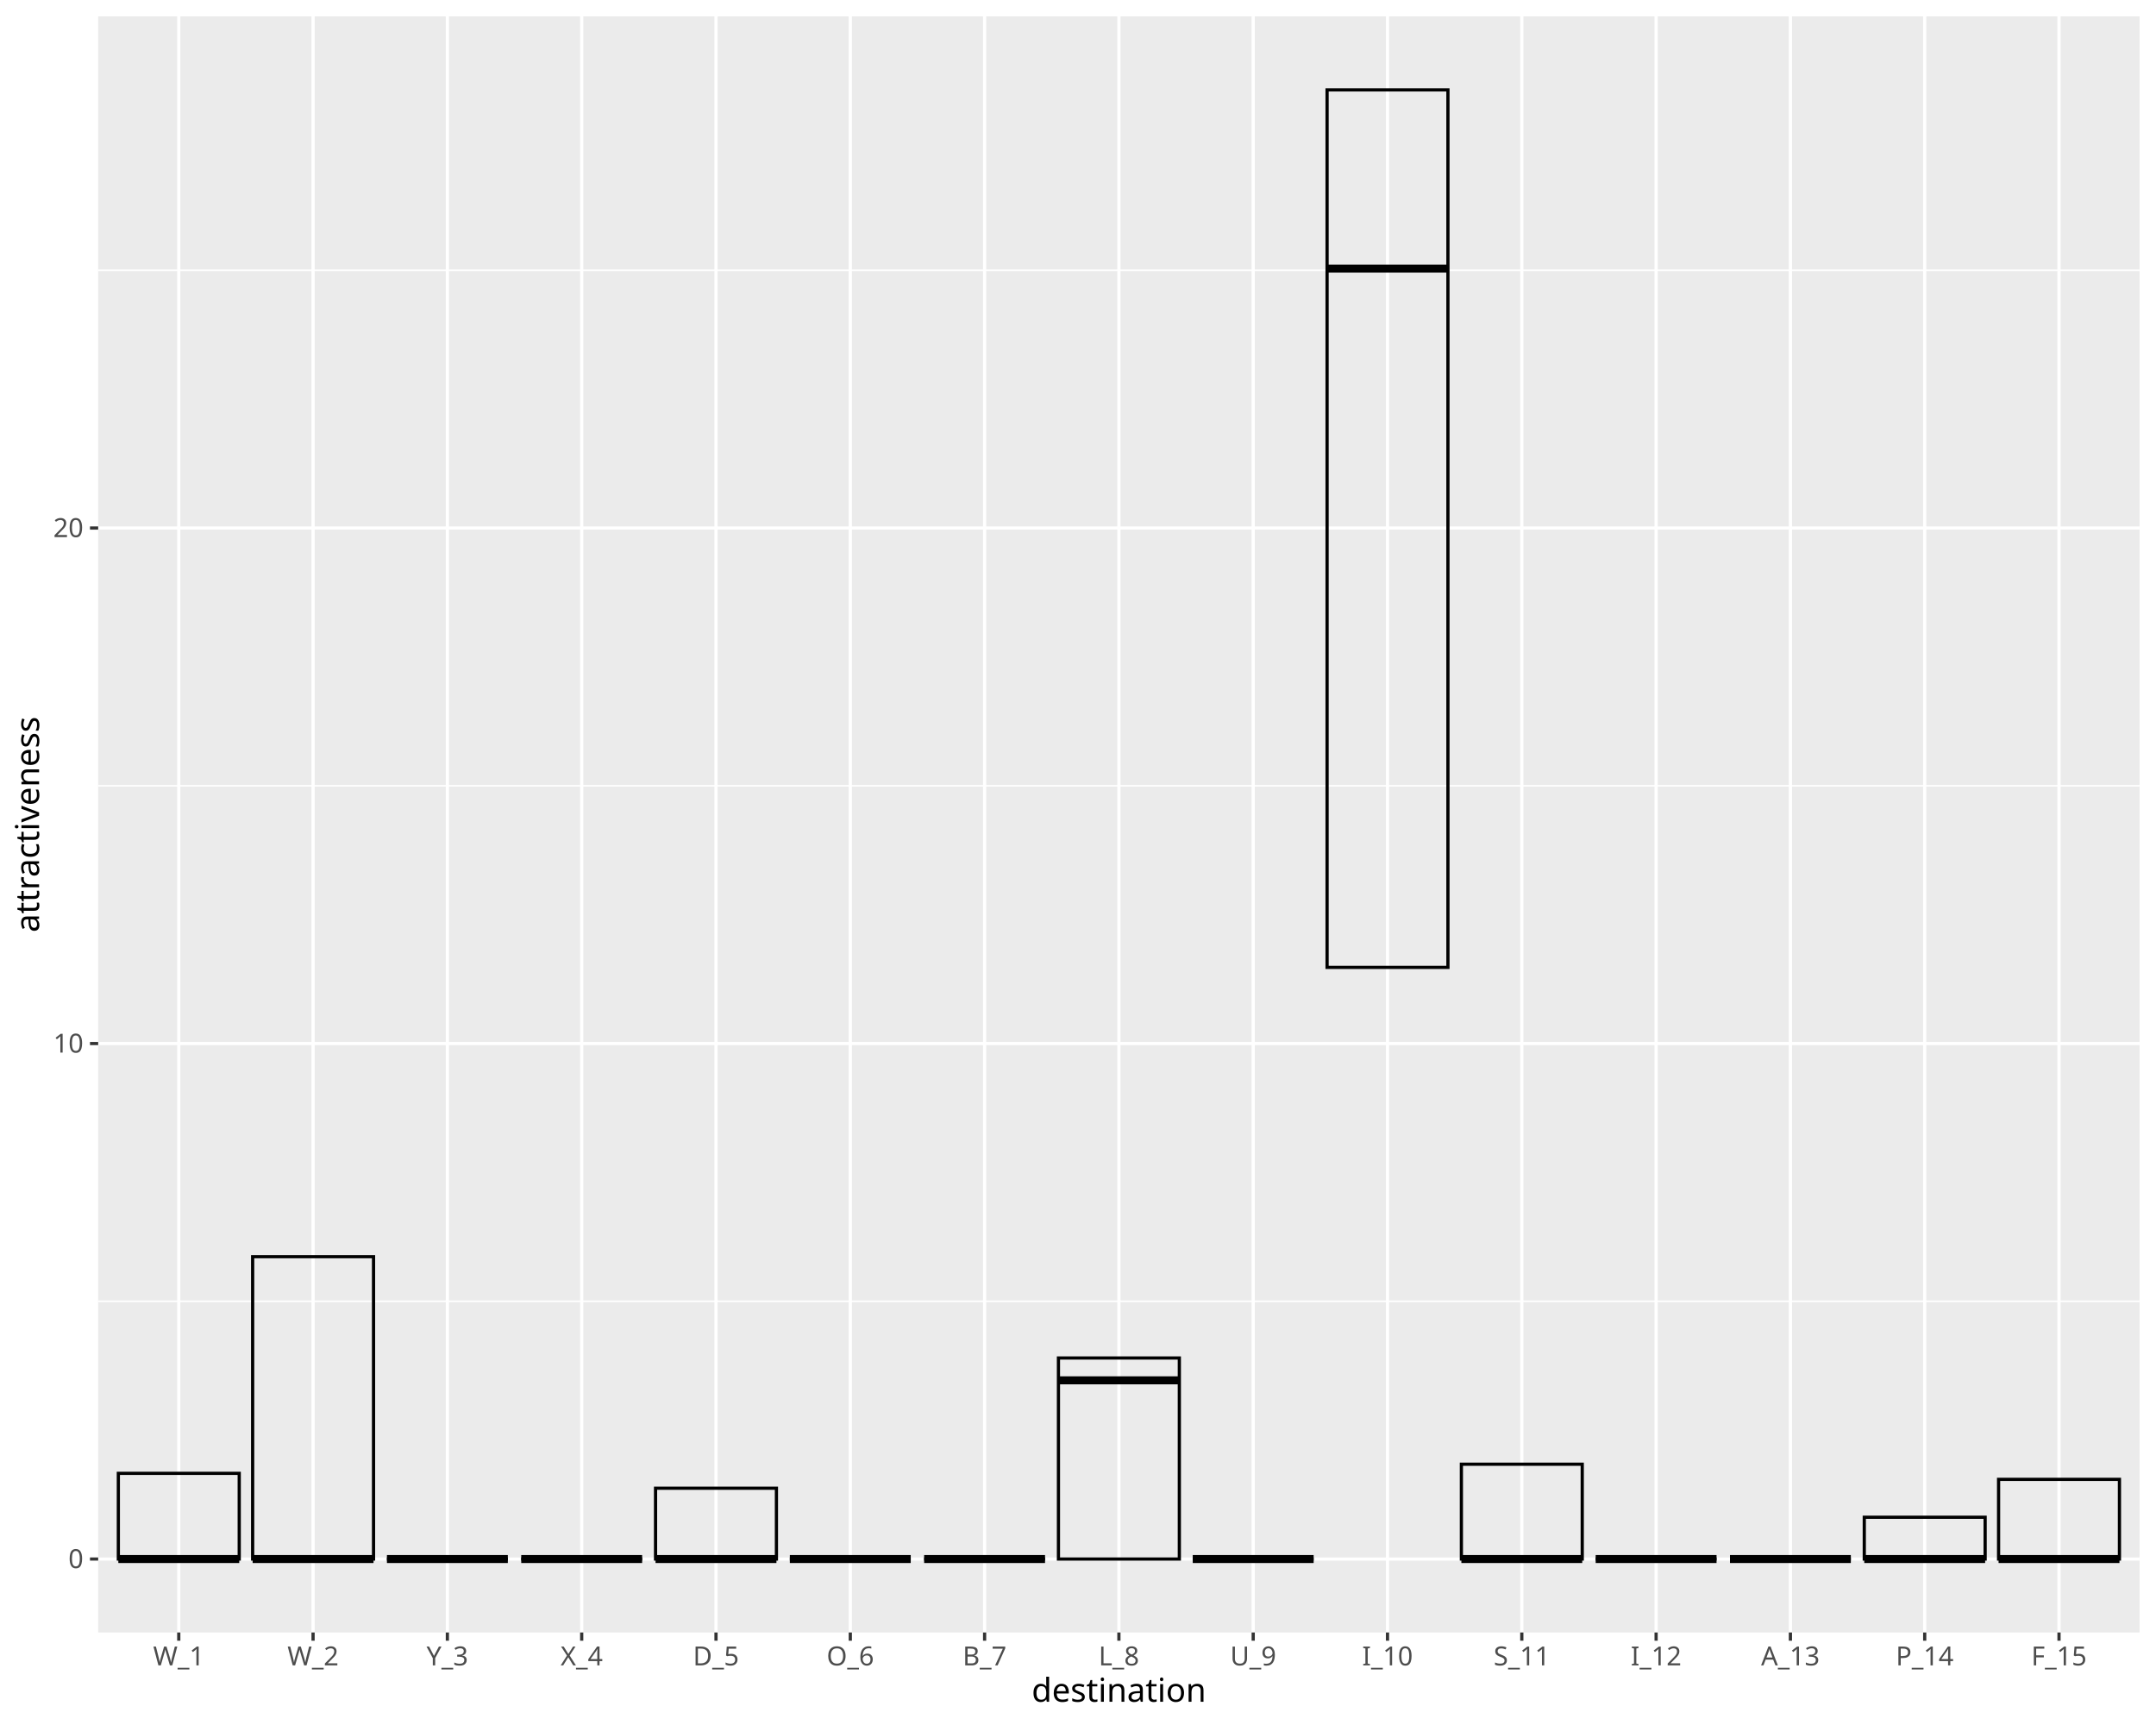
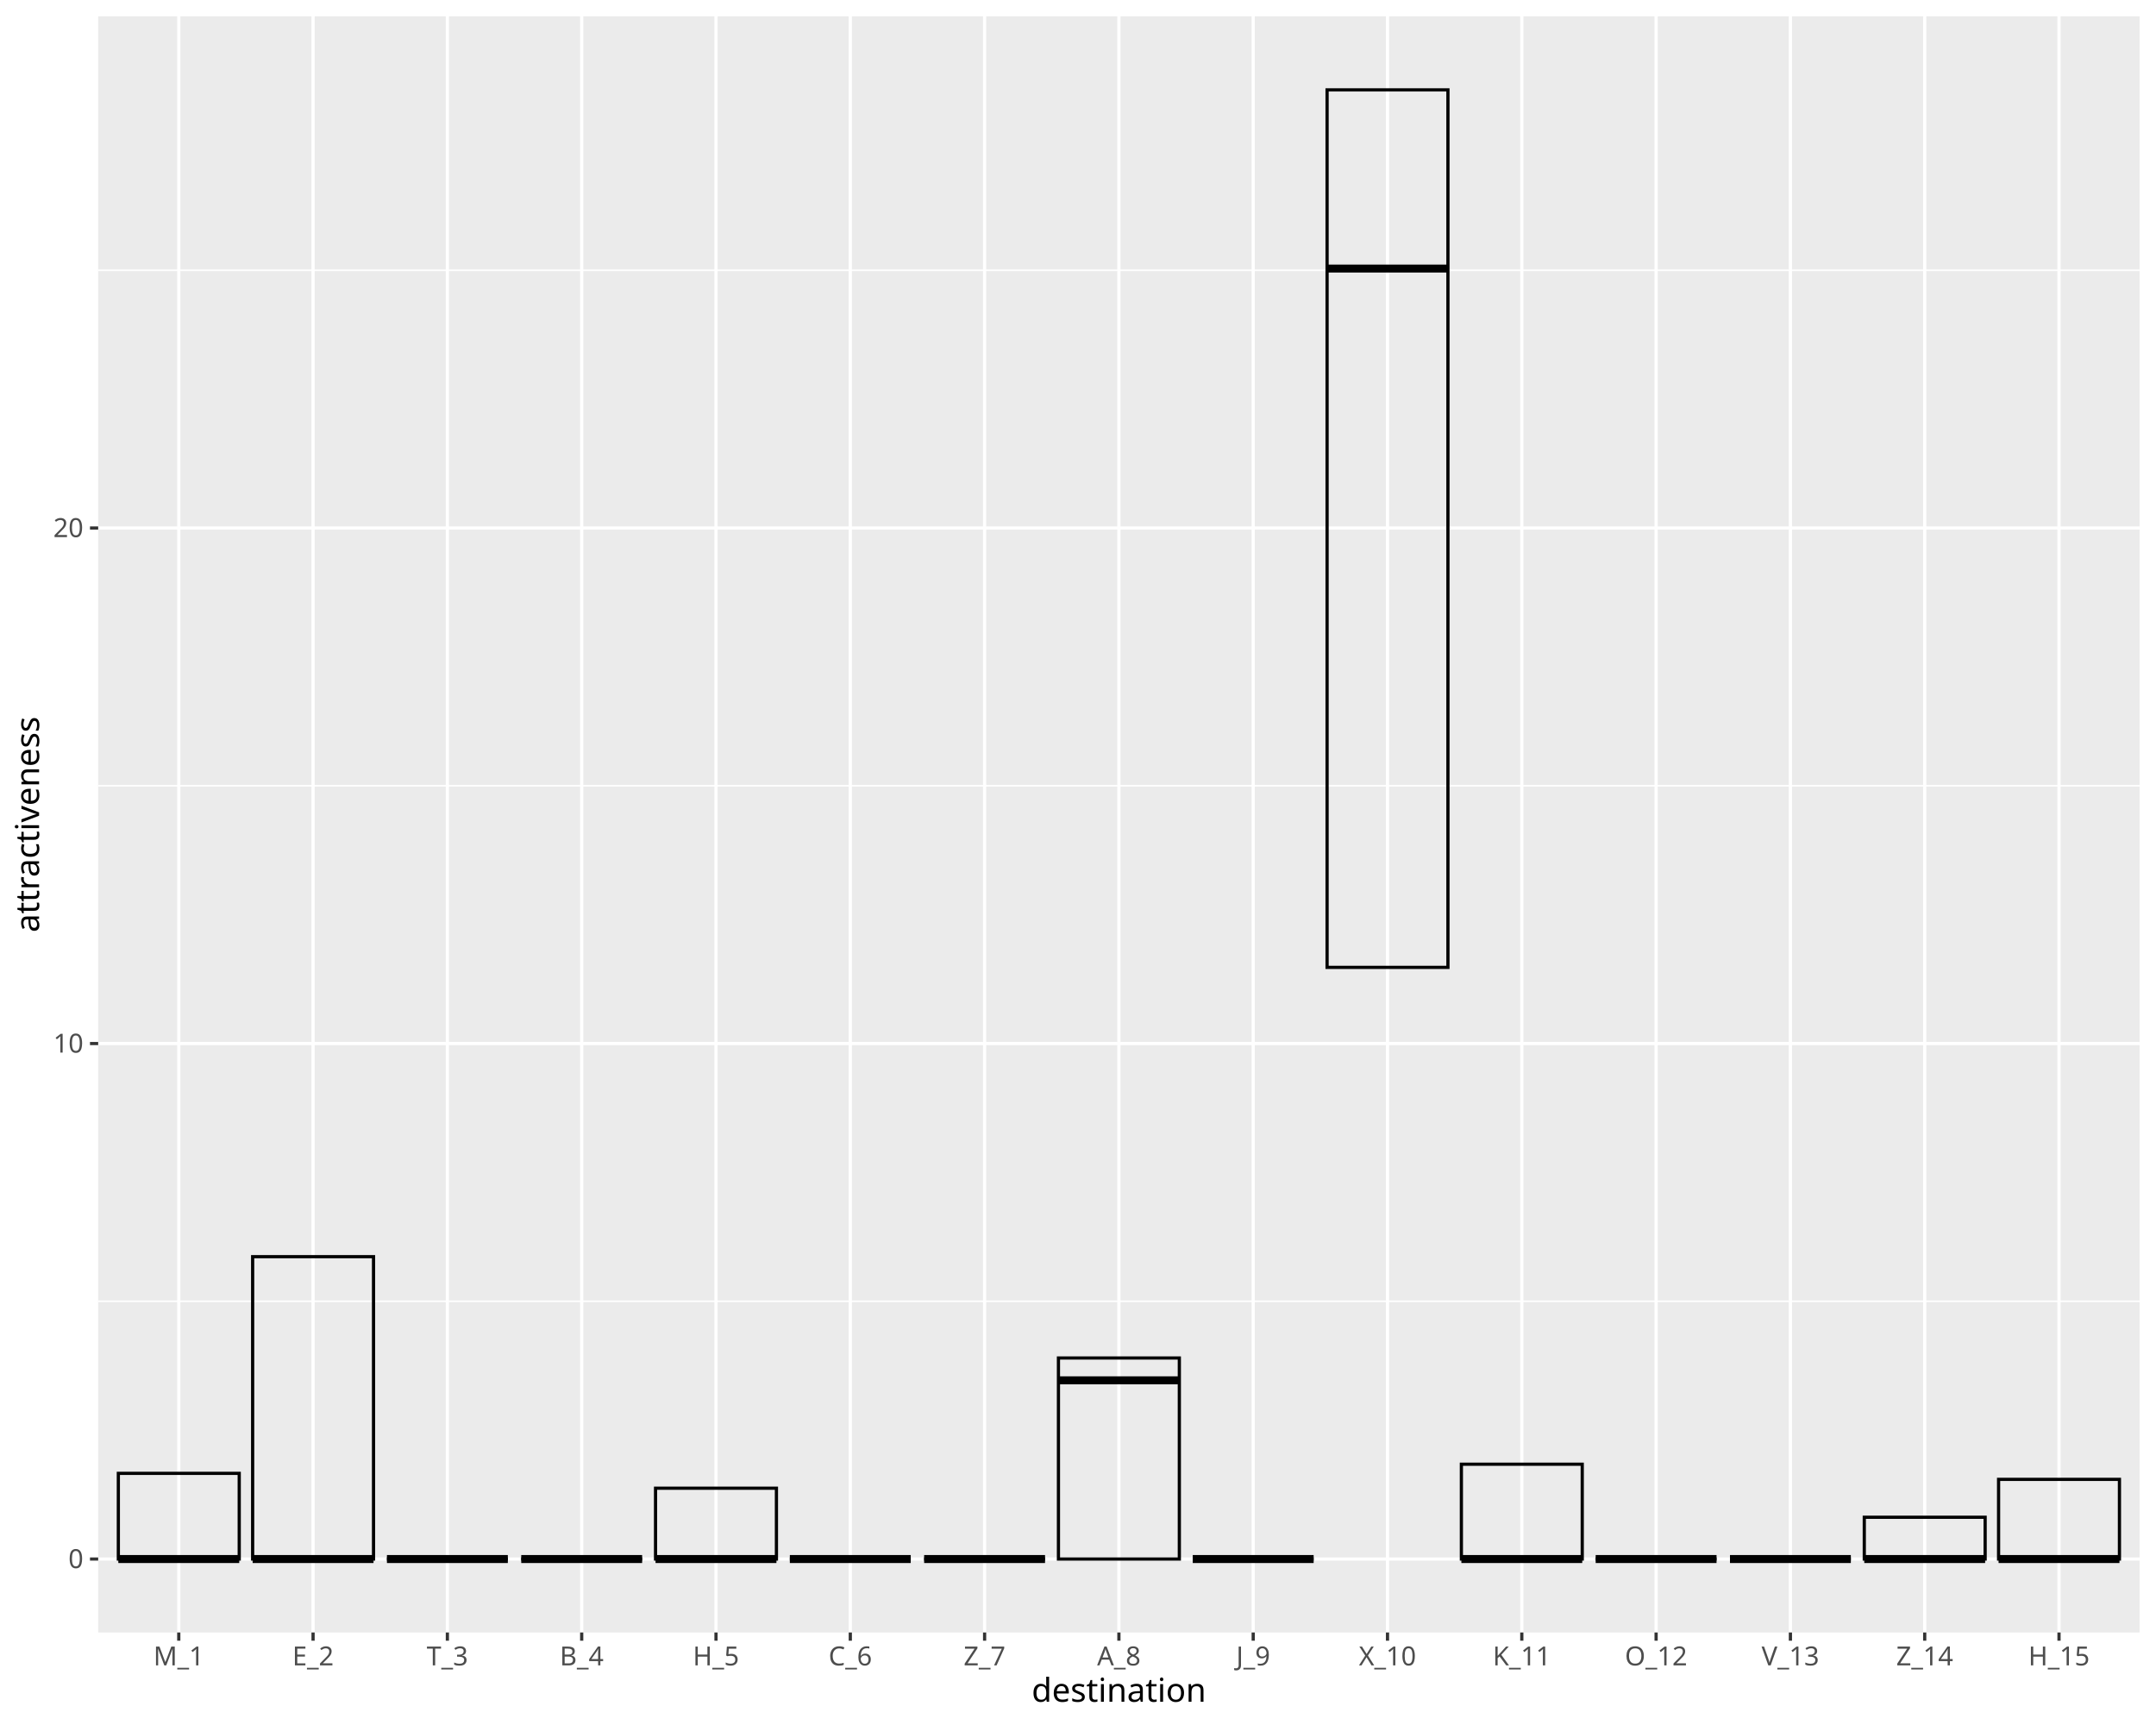
<svg xmlns="http://www.w3.org/2000/svg" class="svglite" data-engine-version="2.0" width="720.00pt" height="576.00pt" viewBox="0 0 720.00 576.00">
  <defs>
    <style type="text/css">
    .svglite line, .svglite polyline, .svglite polygon, .svglite path, .svglite rect, .svglite circle {
      fill: none;
      stroke: #000000;
      stroke-linecap: round;
      stroke-linejoin: round;
      stroke-miterlimit: 10.00;
    }
  </style>
  </defs>
  <rect width="100%" height="100%" style="stroke: none; fill: #FFFFFF;" />
  <defs>
    <clipPath id="cpMC4wMHw3MjAuMDB8MC4wMHw1NzYuMDA=">
      <rect x="0.00" y="0.00" width="720.00" height="576.00" />
    </clipPath>
  </defs>
  <g clip-path="url(#cpMC4wMHw3MjAuMDB8MC4wMHw1NzYuMDA=)">
    <rect x="0.00" y="0.00" width="720.00" height="576.00" style="stroke-width: 1.07; stroke: #FFFFFF; fill: #FFFFFF;" />
  </g>
  <defs>
    <clipPath id="cpMzIuNzl8NzE0LjUyfDUuNDh8NTQ1LjEx">
      <rect x="32.79" y="5.48" width="681.73" height="539.63" />
    </clipPath>
  </defs>
  <g clip-path="url(#cpMzIuNzl8NzE0LjUyfDUuNDh8NTQ1LjEx)">
    <rect x="32.79" y="5.48" width="681.73" height="539.63" style="stroke-width: 1.07; stroke: none; fill: #EBEBEB;" />
    <polyline points="32.79,434.52 714.52,434.52 " style="stroke-width: 0.53; stroke: #FFFFFF; stroke-linecap: butt;" />
    <polyline points="32.79,262.38 714.52,262.38 " style="stroke-width: 0.53; stroke: #FFFFFF; stroke-linecap: butt;" />
    <polyline points="32.79,90.25 714.52,90.25 " style="stroke-width: 0.53; stroke: #FFFFFF; stroke-linecap: butt;" />
    <polyline points="32.79,520.58 714.52,520.58 " style="stroke-width: 1.07; stroke: #FFFFFF; stroke-linecap: butt;" />
    <polyline points="32.79,348.45 714.52,348.45 " style="stroke-width: 1.07; stroke: #FFFFFF; stroke-linecap: butt;" />
    <polyline points="32.79,176.32 714.52,176.32 " style="stroke-width: 1.07; stroke: #FFFFFF; stroke-linecap: butt;" />
    <polyline points="59.70,545.11 59.70,5.48 " style="stroke-width: 1.07; stroke: #FFFFFF; stroke-linecap: butt;" />
    <polyline points="104.55,545.11 104.55,5.48 " style="stroke-width: 1.07; stroke: #FFFFFF; stroke-linecap: butt;" />
    <polyline points="149.40,545.11 149.40,5.48 " style="stroke-width: 1.07; stroke: #FFFFFF; stroke-linecap: butt;" />
    <polyline points="194.26,545.11 194.26,5.48 " style="stroke-width: 1.07; stroke: #FFFFFF; stroke-linecap: butt;" />
    <polyline points="239.11,545.11 239.11,5.48 " style="stroke-width: 1.07; stroke: #FFFFFF; stroke-linecap: butt;" />
    <polyline points="283.96,545.11 283.96,5.48 " style="stroke-width: 1.07; stroke: #FFFFFF; stroke-linecap: butt;" />
    <polyline points="328.81,545.11 328.81,5.48 " style="stroke-width: 1.07; stroke: #FFFFFF; stroke-linecap: butt;" />
    <polyline points="373.66,545.11 373.66,5.48 " style="stroke-width: 1.07; stroke: #FFFFFF; stroke-linecap: butt;" />
    <polyline points="418.51,545.11 418.51,5.48 " style="stroke-width: 1.07; stroke: #FFFFFF; stroke-linecap: butt;" />
    <polyline points="463.36,545.11 463.36,5.48 " style="stroke-width: 1.07; stroke: #FFFFFF; stroke-linecap: butt;" />
    <polyline points="508.21,545.11 508.21,5.48 " style="stroke-width: 1.07; stroke: #FFFFFF; stroke-linecap: butt;" />
    <polyline points="553.06,545.11 553.06,5.48 " style="stroke-width: 1.07; stroke: #FFFFFF; stroke-linecap: butt;" />
    <polyline points="597.91,545.11 597.91,5.48 " style="stroke-width: 1.07; stroke: #FFFFFF; stroke-linecap: butt;" />
    <polyline points="642.76,545.11 642.76,5.48 " style="stroke-width: 1.07; stroke: #FFFFFF; stroke-linecap: butt;" />
    <polyline points="687.61,545.11 687.61,5.48 " style="stroke-width: 1.07; stroke: #FFFFFF; stroke-linecap: butt;" />
    <polygon points="39.52,491.97 39.52,520.58 79.89,520.58 79.89,491.97 39.52,491.97 " style="stroke-width: 1.07; stroke-linecap: butt; stroke-linejoin: miter; fill: none;" />
    <polygon points="84.37,419.62 84.37,520.58 124.74,520.58 124.74,419.62 84.37,419.62 " style="stroke-width: 1.07; stroke-linecap: butt; stroke-linejoin: miter; fill: none;" />
    <polygon points="129.22,520.58 129.22,520.58 169.59,520.58 169.59,520.58 129.22,520.58 " style="stroke-width: 1.07; stroke-linecap: butt; stroke-linejoin: miter; fill: none;" />
    <polygon points="174.07,520.58 174.07,520.58 214.44,520.58 214.44,520.58 174.07,520.58 " style="stroke-width: 1.07; stroke-linecap: butt; stroke-linejoin: miter; fill: none;" />
    <polygon points="218.92,496.93 218.92,520.58 259.29,520.58 259.29,496.93 218.92,496.93 " style="stroke-width: 1.07; stroke-linecap: butt; stroke-linejoin: miter; fill: none;" />
    <polygon points="263.77,520.58 263.77,520.58 304.14,520.58 304.14,520.58 263.77,520.58 " style="stroke-width: 1.07; stroke-linecap: butt; stroke-linejoin: miter; fill: none;" />
    <polygon points="308.62,520.58 308.62,520.58 348.99,520.58 348.99,520.58 308.62,520.58 " style="stroke-width: 1.07; stroke-linecap: butt; stroke-linejoin: miter; fill: none;" />
    <polygon points="353.47,453.45 353.47,520.58 393.84,520.58 393.84,453.45 353.47,453.45 " style="stroke-width: 1.07; stroke-linecap: butt; stroke-linejoin: miter; fill: none;" />
    <polygon points="398.32,520.58 398.32,520.58 438.69,520.58 438.69,520.58 398.32,520.58 " style="stroke-width: 1.07; stroke-linecap: butt; stroke-linejoin: miter; fill: none;" />
    <polygon points="443.18,30.01 443.18,323.02 483.54,323.02 483.54,30.01 443.18,30.01 " style="stroke-width: 1.07; stroke-linecap: butt; stroke-linejoin: miter; fill: none;" />
    <polygon points="488.03,488.92 488.03,520.58 528.39,520.58 528.39,488.92 488.03,488.92 " style="stroke-width: 1.07; stroke-linecap: butt; stroke-linejoin: miter; fill: none;" />
    <polygon points="532.88,520.58 532.88,520.58 573.24,520.58 573.24,520.58 532.88,520.58 " style="stroke-width: 1.07; stroke-linecap: butt; stroke-linejoin: miter; fill: none;" />
    <polygon points="577.73,520.58 577.73,520.58 618.09,520.58 618.09,520.58 577.73,520.58 " style="stroke-width: 1.07; stroke-linecap: butt; stroke-linejoin: miter; fill: none;" />
    <polygon points="622.58,506.63 622.58,520.58 662.94,520.58 662.94,506.63 622.58,506.63 " style="stroke-width: 1.07; stroke-linecap: butt; stroke-linejoin: miter; fill: none;" />
    <polygon points="667.43,493.98 667.43,520.58 707.79,520.58 707.79,493.98 667.43,493.98 " style="stroke-width: 1.07; stroke-linecap: butt; stroke-linejoin: miter; fill: none;" />
    <line x1="39.52" y1="520.58" x2="79.89" y2="520.58" style="stroke-width: 2.67; stroke-linecap: butt; stroke-linejoin: miter;" />
    <line x1="84.37" y1="520.58" x2="124.74" y2="520.58" style="stroke-width: 2.67; stroke-linecap: butt; stroke-linejoin: miter;" />
    <line x1="129.22" y1="520.58" x2="169.59" y2="520.58" style="stroke-width: 2.67; stroke-linecap: butt; stroke-linejoin: miter;" />
    <line x1="174.07" y1="520.58" x2="214.44" y2="520.58" style="stroke-width: 2.67; stroke-linecap: butt; stroke-linejoin: miter;" />
    <line x1="218.92" y1="520.58" x2="259.29" y2="520.58" style="stroke-width: 2.67; stroke-linecap: butt; stroke-linejoin: miter;" />
    <line x1="263.77" y1="520.58" x2="304.14" y2="520.58" style="stroke-width: 2.67; stroke-linecap: butt; stroke-linejoin: miter;" />
    <line x1="308.62" y1="520.58" x2="348.99" y2="520.58" style="stroke-width: 2.67; stroke-linecap: butt; stroke-linejoin: miter;" />
    <line x1="353.47" y1="460.91" x2="393.84" y2="460.91" style="stroke-width: 2.67; stroke-linecap: butt; stroke-linejoin: miter;" />
    <line x1="398.32" y1="520.58" x2="438.69" y2="520.58" style="stroke-width: 2.67; stroke-linecap: butt; stroke-linejoin: miter;" />
    <line x1="443.18" y1="89.68" x2="483.54" y2="89.68" style="stroke-width: 2.67; stroke-linecap: butt; stroke-linejoin: miter;" />
    <line x1="488.03" y1="520.58" x2="528.39" y2="520.58" style="stroke-width: 2.67; stroke-linecap: butt; stroke-linejoin: miter;" />
    <line x1="532.88" y1="520.58" x2="573.24" y2="520.58" style="stroke-width: 2.67; stroke-linecap: butt; stroke-linejoin: miter;" />
    <line x1="577.73" y1="520.58" x2="618.09" y2="520.58" style="stroke-width: 2.67; stroke-linecap: butt; stroke-linejoin: miter;" />
    <line x1="622.58" y1="520.58" x2="662.94" y2="520.58" style="stroke-width: 2.67; stroke-linecap: butt; stroke-linejoin: miter;" />
    <line x1="667.43" y1="520.58" x2="707.79" y2="520.58" style="stroke-width: 2.67; stroke-linecap: butt; stroke-linejoin: miter;" />
  </g>
  <g clip-path="url(#cpMC4wMHw3MjAuMDB8MC4wMHw1NzYuMDA=)">
    <text x="27.86" y="523.61" text-anchor="end" style="font-size: 8.80px; fill: #4D4D4D; font-family: sans;" textLength="4.89px" lengthAdjust="spacingAndGlyphs">0</text>
    <text x="27.86" y="351.48" text-anchor="end" style="font-size: 8.80px; fill: #4D4D4D; font-family: sans;" textLength="9.79px" lengthAdjust="spacingAndGlyphs">10</text>
    <text x="27.86" y="179.34" text-anchor="end" style="font-size: 8.80px; fill: #4D4D4D; font-family: sans;" textLength="9.79px" lengthAdjust="spacingAndGlyphs">20</text>
    <polyline points="30.05,520.58 32.79,520.58 " style="stroke-width: 1.07; stroke: #333333; stroke-linecap: butt;" />
    <polyline points="30.05,348.45 32.79,348.45 " style="stroke-width: 1.07; stroke: #333333; stroke-linecap: butt;" />
    <polyline points="30.05,176.32 32.79,176.32 " style="stroke-width: 1.07; stroke: #333333; stroke-linecap: butt;" />
    <polyline points="59.70,547.85 59.70,545.11 " style="stroke-width: 1.07; stroke: #333333; stroke-linecap: butt;" />
    <polyline points="104.55,547.85 104.55,545.11 " style="stroke-width: 1.07; stroke: #333333; stroke-linecap: butt;" />
    <polyline points="149.40,547.85 149.40,545.11 " style="stroke-width: 1.07; stroke: #333333; stroke-linecap: butt;" />
    <polyline points="194.26,547.85 194.26,545.11 " style="stroke-width: 1.07; stroke: #333333; stroke-linecap: butt;" />
    <polyline points="239.11,547.85 239.11,545.11 " style="stroke-width: 1.07; stroke: #333333; stroke-linecap: butt;" />
    <polyline points="283.96,547.85 283.96,545.11 " style="stroke-width: 1.07; stroke: #333333; stroke-linecap: butt;" />
    <polyline points="328.81,547.85 328.81,545.11 " style="stroke-width: 1.07; stroke: #333333; stroke-linecap: butt;" />
    <polyline points="373.66,547.85 373.66,545.11 " style="stroke-width: 1.07; stroke: #333333; stroke-linecap: butt;" />
    <polyline points="418.51,547.85 418.51,545.11 " style="stroke-width: 1.07; stroke: #333333; stroke-linecap: butt;" />
    <polyline points="463.36,547.85 463.36,545.11 " style="stroke-width: 1.07; stroke: #333333; stroke-linecap: butt;" />
    <polyline points="508.21,547.85 508.21,545.11 " style="stroke-width: 1.07; stroke: #333333; stroke-linecap: butt;" />
    <polyline points="553.06,547.85 553.06,545.11 " style="stroke-width: 1.07; stroke: #333333; stroke-linecap: butt;" />
    <polyline points="597.91,547.85 597.91,545.11 " style="stroke-width: 1.07; stroke: #333333; stroke-linecap: butt;" />
    <polyline points="642.76,547.85 642.76,545.11 " style="stroke-width: 1.07; stroke: #333333; stroke-linecap: butt;" />
    <polyline points="687.61,547.85 687.61,545.11 " style="stroke-width: 1.07; stroke: #333333; stroke-linecap: butt;" />
-     <text x="59.70" y="556.10" text-anchor="middle" style="font-size: 8.80px; fill: #4D4D4D; font-family: sans;" textLength="18.09px" lengthAdjust="spacingAndGlyphs">W_1</text>
-     <text x="104.55" y="556.10" text-anchor="middle" style="font-size: 8.80px; fill: #4D4D4D; font-family: sans;" textLength="18.09px" lengthAdjust="spacingAndGlyphs">W_2</text>
-     <text x="149.40" y="556.10" text-anchor="middle" style="font-size: 8.80px; fill: #4D4D4D; font-family: sans;" textLength="15.66px" lengthAdjust="spacingAndGlyphs">Y_3</text>
-     <text x="194.26" y="556.10" text-anchor="middle" style="font-size: 8.80px; fill: #4D4D4D; font-family: sans;" textLength="15.66px" lengthAdjust="spacingAndGlyphs">X_4</text>
-     <text x="239.11" y="556.10" text-anchor="middle" style="font-size: 8.80px; fill: #4D4D4D; font-family: sans;" textLength="16.15px" lengthAdjust="spacingAndGlyphs">D_5</text>
-     <text x="283.96" y="556.10" text-anchor="middle" style="font-size: 8.80px; fill: #4D4D4D; font-family: sans;" textLength="16.64px" lengthAdjust="spacingAndGlyphs">O_6</text>
-     <text x="328.81" y="556.10" text-anchor="middle" style="font-size: 8.80px; fill: #4D4D4D; font-family: sans;" textLength="15.66px" lengthAdjust="spacingAndGlyphs">B_7</text>
-     <text x="373.66" y="556.10" text-anchor="middle" style="font-size: 8.80px; fill: #4D4D4D; font-family: sans;" textLength="14.68px" lengthAdjust="spacingAndGlyphs">L_8</text>
-     <text x="418.51" y="556.10" text-anchor="middle" style="font-size: 8.80px; fill: #4D4D4D; font-family: sans;" textLength="16.15px" lengthAdjust="spacingAndGlyphs">U_9</text>
-     <text x="463.36" y="556.10" text-anchor="middle" style="font-size: 8.80px; fill: #4D4D4D; font-family: sans;" textLength="17.13px" lengthAdjust="spacingAndGlyphs">I_10</text>
-     <text x="508.21" y="556.10" text-anchor="middle" style="font-size: 8.80px; fill: #4D4D4D; font-family: sans;" textLength="20.56px" lengthAdjust="spacingAndGlyphs">S_11</text>
-     <text x="553.06" y="556.10" text-anchor="middle" style="font-size: 8.80px; fill: #4D4D4D; font-family: sans;" textLength="17.13px" lengthAdjust="spacingAndGlyphs">I_12</text>
-     <text x="597.91" y="556.10" text-anchor="middle" style="font-size: 8.80px; fill: #4D4D4D; font-family: sans;" textLength="20.56px" lengthAdjust="spacingAndGlyphs">A_13</text>
-     <text x="642.76" y="556.10" text-anchor="middle" style="font-size: 8.80px; fill: #4D4D4D; font-family: sans;" textLength="20.56px" lengthAdjust="spacingAndGlyphs">P_14</text>
-     <text x="687.61" y="556.10" text-anchor="middle" style="font-size: 8.80px; fill: #4D4D4D; font-family: sans;" textLength="20.06px" lengthAdjust="spacingAndGlyphs">F_15</text>
+     <text x="59.70" y="556.10" text-anchor="middle" style="font-size: 8.80px; fill: #4D4D4D; font-family: sans;" textLength="17.12px" lengthAdjust="spacingAndGlyphs">M_1</text>
+     <text x="104.55" y="556.10" text-anchor="middle" style="font-size: 8.80px; fill: #4D4D4D; font-family: sans;" textLength="15.66px" lengthAdjust="spacingAndGlyphs">E_2</text>
+     <text x="149.40" y="556.10" text-anchor="middle" style="font-size: 8.80px; fill: #4D4D4D; font-family: sans;" textLength="15.16px" lengthAdjust="spacingAndGlyphs">T_3</text>
+     <text x="194.26" y="556.10" text-anchor="middle" style="font-size: 8.80px; fill: #4D4D4D; font-family: sans;" textLength="15.66px" lengthAdjust="spacingAndGlyphs">B_4</text>
+     <text x="239.11" y="556.10" text-anchor="middle" style="font-size: 8.80px; fill: #4D4D4D; font-family: sans;" textLength="16.15px" lengthAdjust="spacingAndGlyphs">H_5</text>
+     <text x="283.96" y="556.10" text-anchor="middle" style="font-size: 8.80px; fill: #4D4D4D; font-family: sans;" textLength="16.15px" lengthAdjust="spacingAndGlyphs">C_6</text>
+     <text x="328.81" y="556.10" text-anchor="middle" style="font-size: 8.80px; fill: #4D4D4D; font-family: sans;" textLength="15.16px" lengthAdjust="spacingAndGlyphs">Z_7</text>
+     <text x="373.66" y="556.10" text-anchor="middle" style="font-size: 8.80px; fill: #4D4D4D; font-family: sans;" textLength="15.66px" lengthAdjust="spacingAndGlyphs">A_8</text>
+     <text x="418.51" y="556.10" text-anchor="middle" style="font-size: 8.80px; fill: #4D4D4D; font-family: sans;" textLength="14.19px" lengthAdjust="spacingAndGlyphs">J_9</text>
+     <text x="463.36" y="556.10" text-anchor="middle" style="font-size: 8.80px; fill: #4D4D4D; font-family: sans;" textLength="20.56px" lengthAdjust="spacingAndGlyphs">X_10</text>
+     <text x="508.21" y="556.10" text-anchor="middle" style="font-size: 8.80px; fill: #4D4D4D; font-family: sans;" textLength="20.56px" lengthAdjust="spacingAndGlyphs">K_11</text>
+     <text x="553.06" y="556.10" text-anchor="middle" style="font-size: 8.80px; fill: #4D4D4D; font-family: sans;" textLength="21.53px" lengthAdjust="spacingAndGlyphs">O_12</text>
+     <text x="597.91" y="556.10" text-anchor="middle" style="font-size: 8.80px; fill: #4D4D4D; font-family: sans;" textLength="20.56px" lengthAdjust="spacingAndGlyphs">V_13</text>
+     <text x="642.76" y="556.10" text-anchor="middle" style="font-size: 8.80px; fill: #4D4D4D; font-family: sans;" textLength="20.06px" lengthAdjust="spacingAndGlyphs">Z_14</text>
+     <text x="687.61" y="556.10" text-anchor="middle" style="font-size: 8.80px; fill: #4D4D4D; font-family: sans;" textLength="21.04px" lengthAdjust="spacingAndGlyphs">H_15</text>
    <text x="373.66" y="568.24" text-anchor="middle" style="font-size: 11.00px; font-family: sans;" textLength="53.21px" lengthAdjust="spacingAndGlyphs">destination</text>
    <text transform="translate(13.05,275.30) rotate(-90)" text-anchor="middle" style="font-size: 11.00px; font-family: sans;" textLength="67.88px" lengthAdjust="spacingAndGlyphs">attractiveness</text>
  </g>
</svg>
